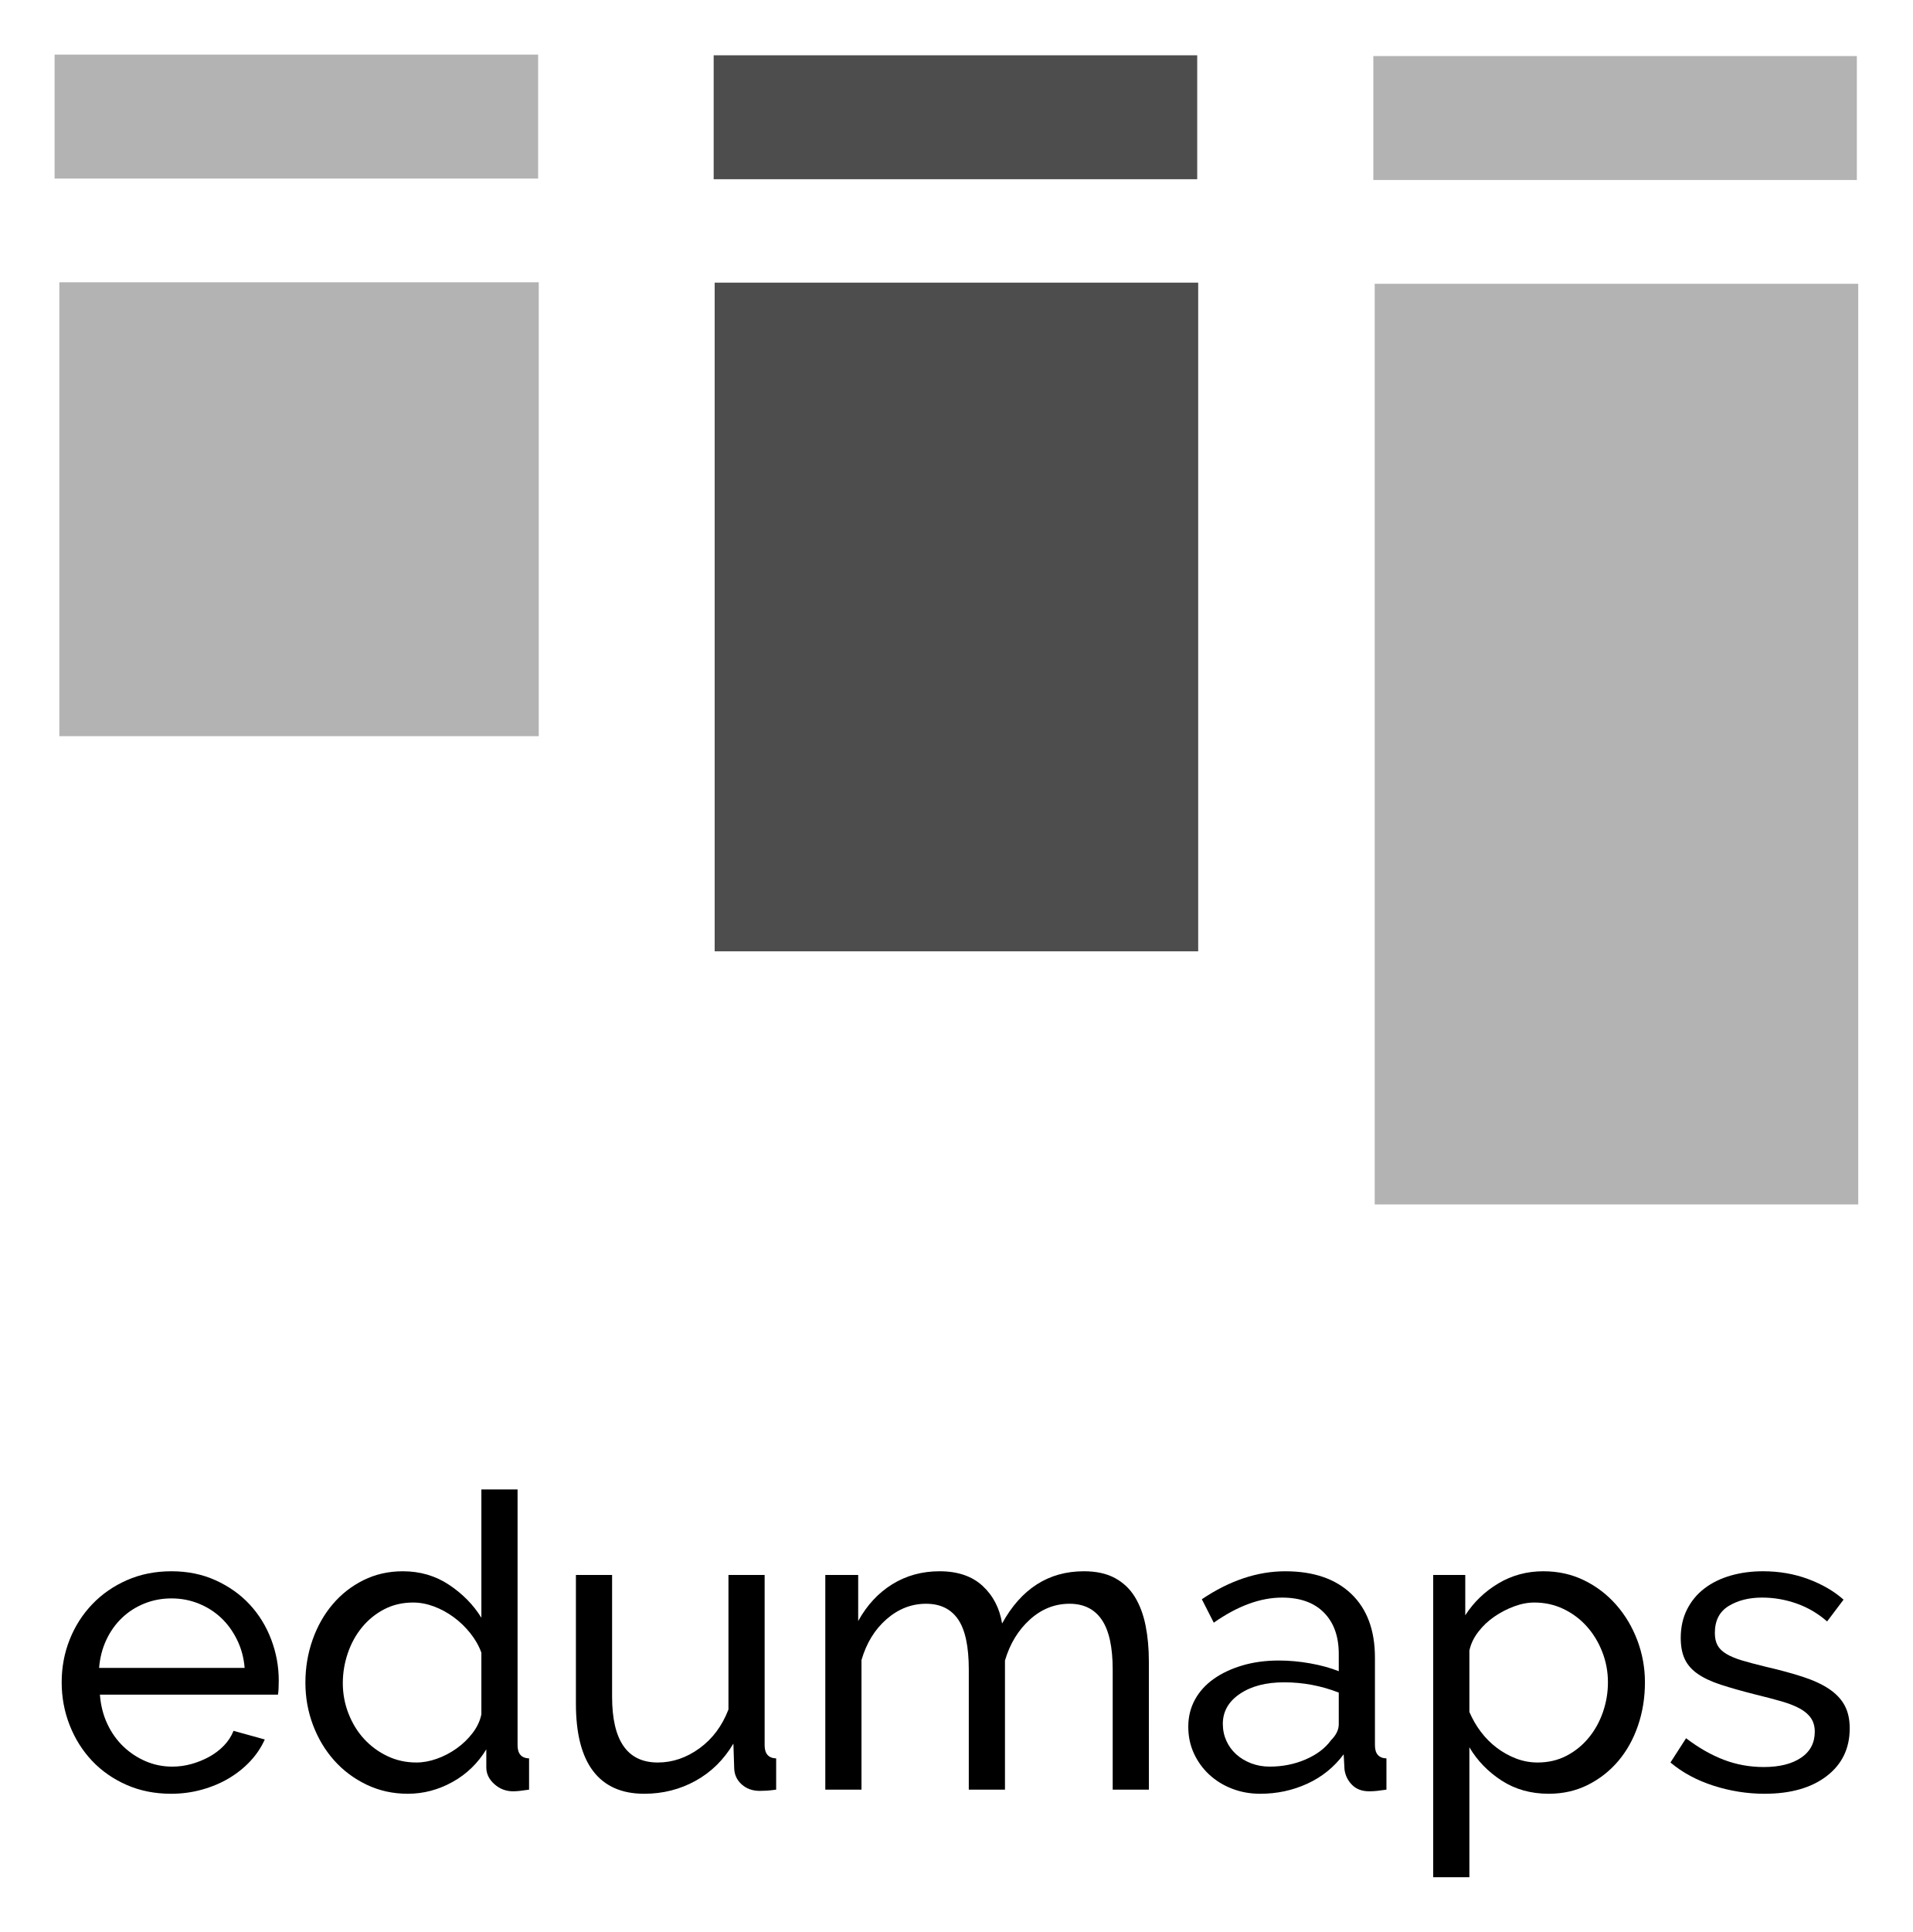
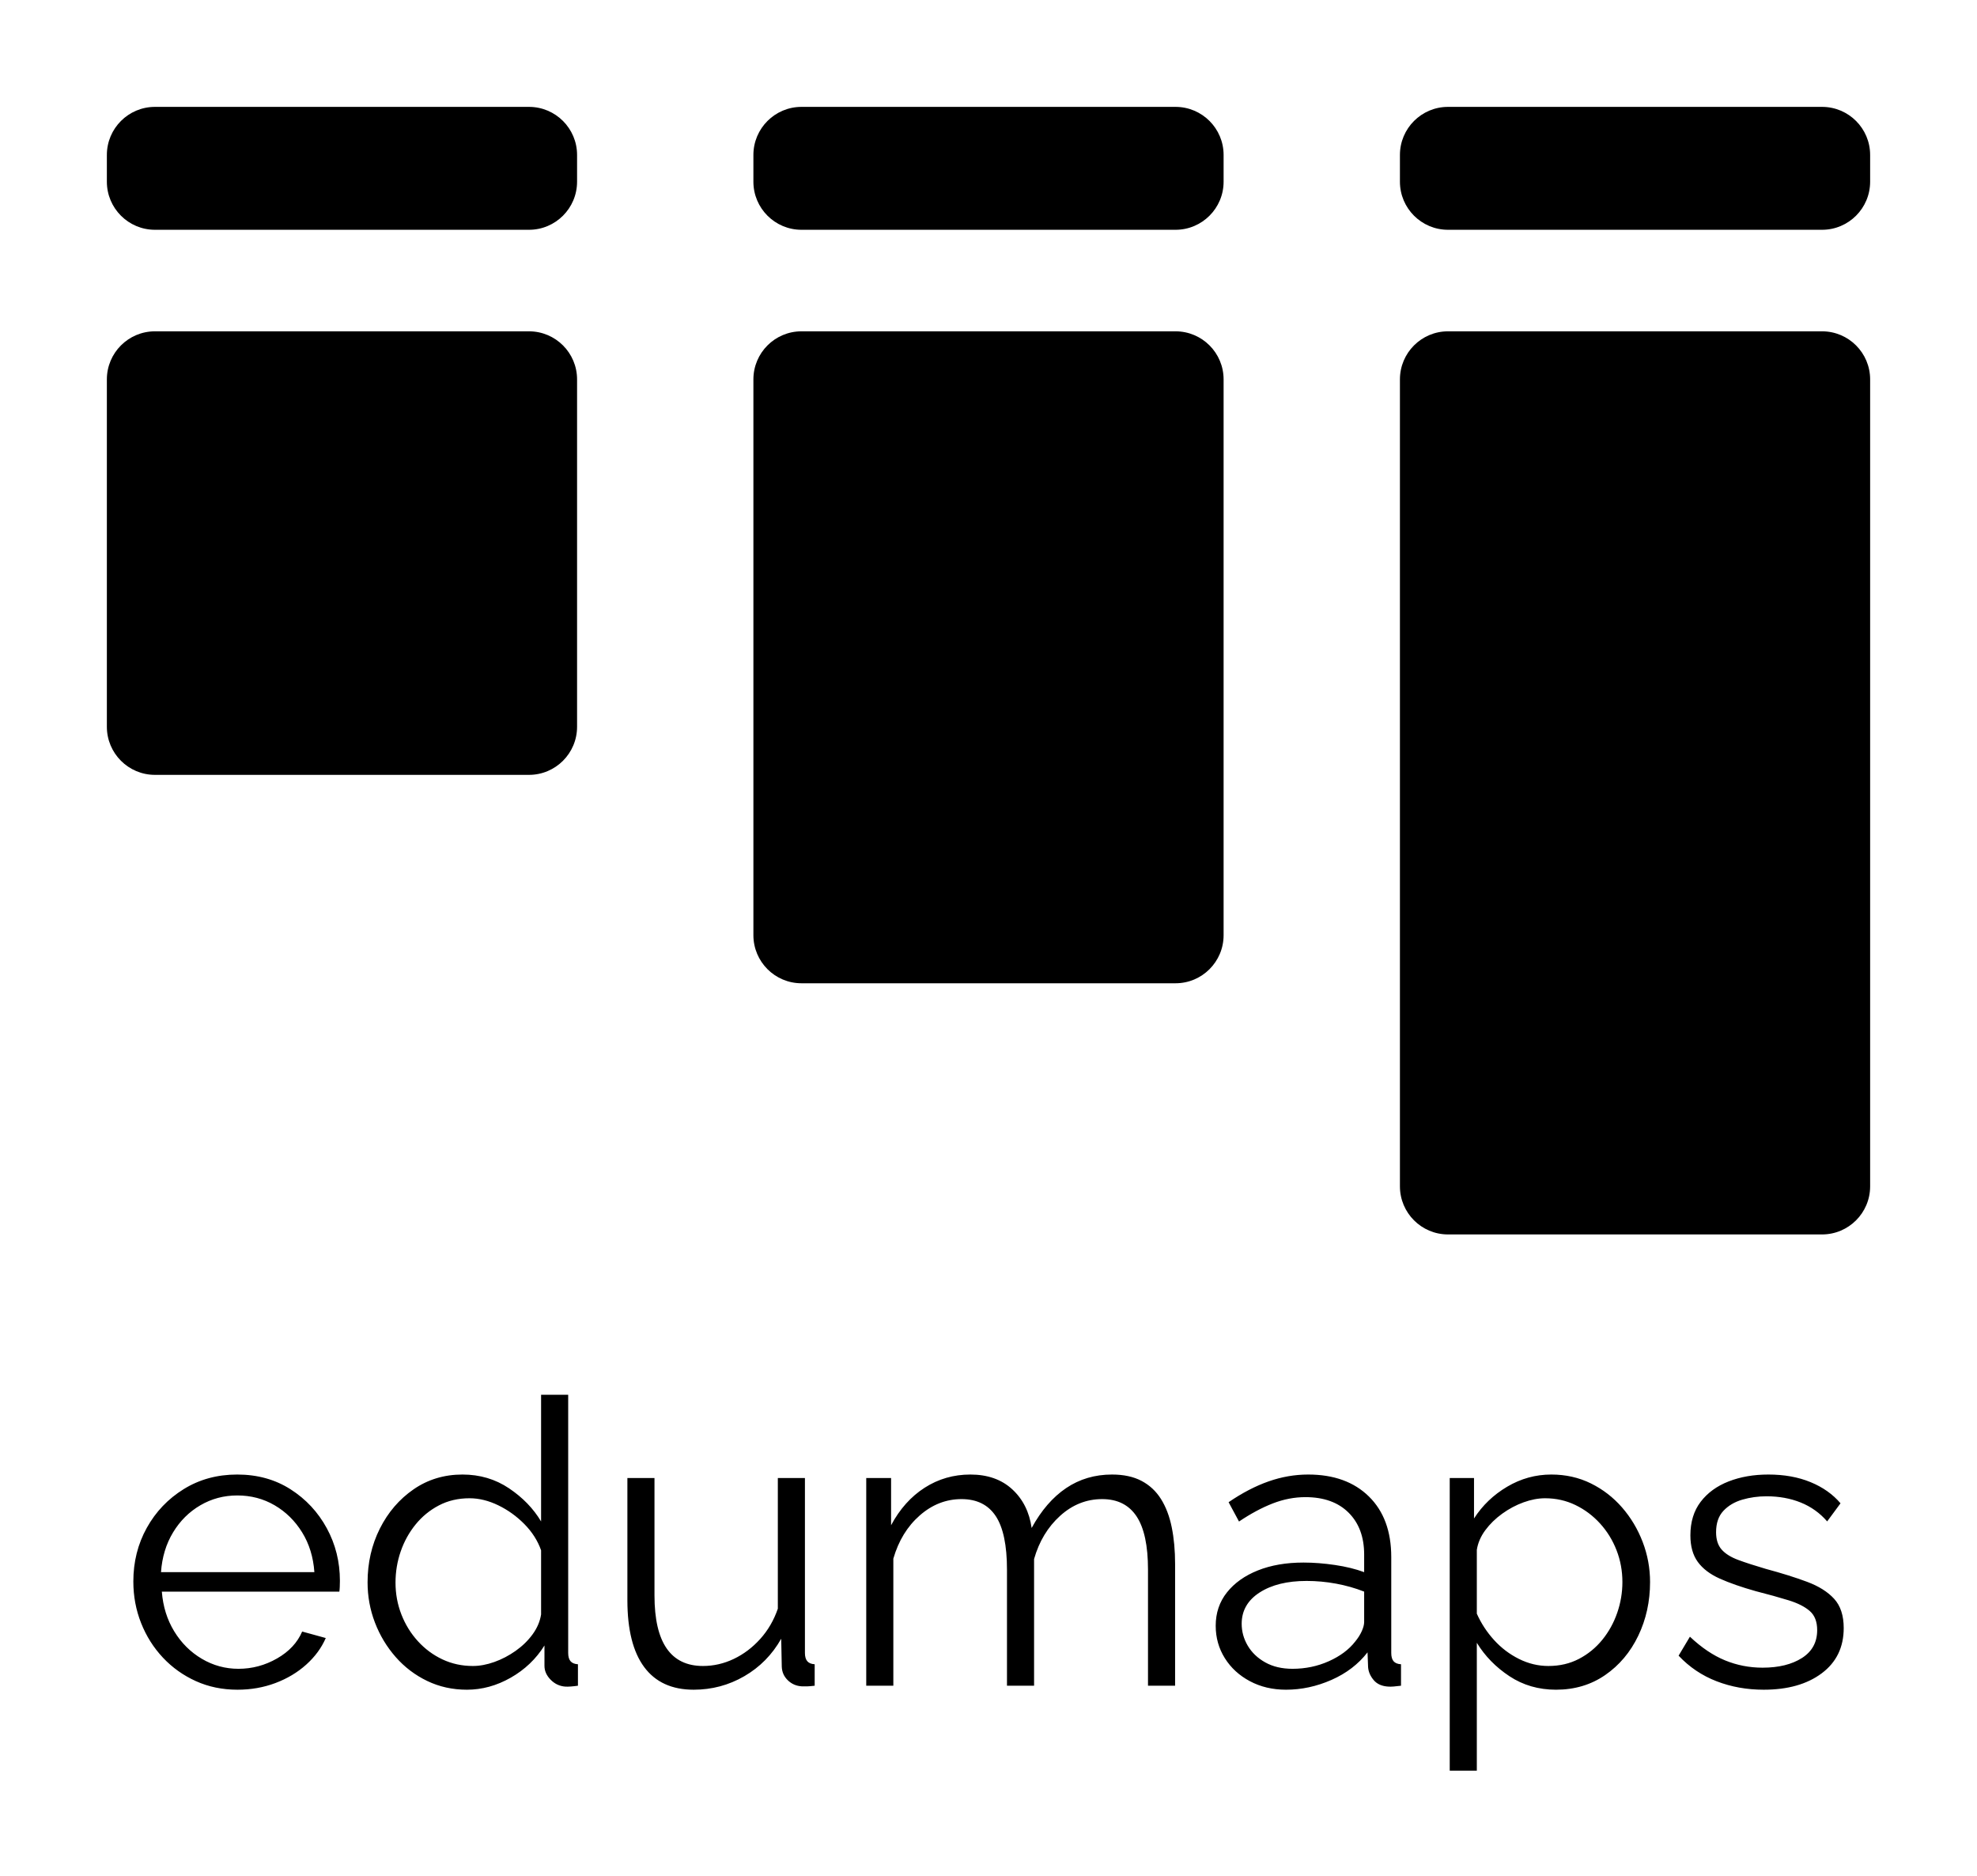
- <svg xmlns="http://www.w3.org/2000/svg" width="350.347" height="353.775" id="svg2" version="1.1">
-   <defs id="defs4" />
-   <g id="layer1" transform="translate(-38.21917,-37.44447)">
-     <g transform="translate(-151.5153,-113.5859)" id="layer1-2">
-       <g style="font-size:18.826px;font-style:normal;font-variant:normal;font-weight:normal;font-stretch:normal;line-height:125%;letter-spacing:0px;word-spacing:0px;fill:#000000;fill-opacity:1;stroke:none;font-family:sans;-inkscape-font-specification:Raleway" id="text3231">
-         <path d="m 221.062,479.492 c -2.962,0 -5.673,-0.54 -8.133,-1.619 -2.461,-1.079 -4.569,-2.548 -6.326,-4.406 -1.757,-1.858 -3.124,-4.029 -4.103,-6.514 -0.979,-2.485 -1.469,-5.108 -1.469,-7.869 0,-2.762 0.489,-5.373 1.469,-7.833 0.979,-2.46 2.359,-4.619 4.141,-6.476 1.782,-1.858 3.903,-3.326 6.362,-4.406 2.46,-1.079 5.171,-1.619 8.134,-1.619 2.962,4e-5 5.66,0.552 8.095,1.657 2.435,1.105 4.506,2.573 6.213,4.406 1.707,1.832 3.024,3.966 3.953,6.402 0.928,2.435 1.393,4.958 1.393,7.567 -4e-5,0.553 -0.013,1.056 -0.038,1.508 -0.025,0.452 -0.062,0.804 -0.111,1.055 l -32.609,0 c 0.15,1.958 0.602,3.74 1.355,5.347 0.753,1.606 1.732,2.987 2.937,4.141 1.205,1.154 2.573,2.058 4.104,2.711 1.531,0.653 3.15,0.979 4.857,0.979 1.206,10e-6 2.386,-0.163 3.54,-0.489 1.154,-0.326 2.234,-0.766 3.238,-1.318 1.004,-0.552 1.896,-1.23 2.674,-2.033 0.778,-0.803 1.368,-1.707 1.77,-2.712 l 5.722,1.581 c -0.653,1.457 -1.544,2.788 -2.674,3.992 -1.13,1.204 -2.435,2.246 -3.916,3.124 -1.481,0.879 -3.125,1.569 -4.932,2.072 -1.807,0.503 -3.69,0.754 -5.648,0.754 z m 13.479,-23.044 c -0.15,-1.858 -0.614,-3.578 -1.393,-5.159 -0.778,-1.581 -1.757,-2.924 -2.937,-4.029 -1.18,-1.105 -2.548,-1.971 -4.103,-2.598 -1.556,-0.627 -3.212,-0.941 -4.97,-0.941 -1.757,3e-5 -3.414,0.314 -4.971,0.941 -1.557,0.627 -2.925,1.506 -4.104,2.636 -1.18,1.13 -2.133,2.473 -2.861,4.029 -0.728,1.556 -1.167,3.263 -1.317,5.121 z" style="font-size:75.306px;font-family:Raleway;-inkscape-font-specification:Raleway" id="path3022" />
-         <path d="m 264.424,479.492 c -2.712,0 -5.222,-0.552 -7.531,-1.657 -2.309,-1.105 -4.292,-2.586 -5.949,-4.443 -1.657,-1.858 -2.95,-4.016 -3.879,-6.476 -0.929,-2.46 -1.394,-5.046 -1.394,-7.757 0,-2.761 0.439,-5.384 1.318,-7.869 0.879,-2.485 2.109,-4.656 3.691,-6.514 1.582,-1.858 3.464,-3.326 5.648,-4.406 2.183,-1.079 4.58,-1.619 7.191,-1.619 3.164,4e-5 5.988,0.829 8.473,2.485 2.485,1.657 4.455,3.665 5.911,6.025 l 0,-23.496 6.628,0 0,46.841 c -5e-5,1.557 0.702,2.36 2.107,2.411 l 0,5.722 c -0.703,0.101 -1.268,0.177 -1.695,0.226 -0.427,0.05 -0.841,0.075 -1.242,0.075 -1.305,0 -2.448,-0.439 -3.427,-1.318 -0.979,-0.879 -1.469,-1.895 -1.469,-3.049 l 0,-3.314 c -1.555,2.56 -3.626,4.556 -6.212,5.987 -2.586,1.431 -5.31,2.146 -8.17,2.146 z m 1.581,-5.725 c 1.204,0 2.446,-0.226 3.726,-0.678 1.28,-0.452 2.485,-1.079 3.615,-1.882 1.13,-0.803 2.109,-1.744 2.937,-2.823 0.828,-1.079 1.368,-2.222 1.619,-3.428 l 0,-11.295 c -0.452,-1.255 -1.13,-2.447 -2.033,-3.577 -0.903,-1.13 -1.92,-2.109 -3.05,-2.937 -1.13,-0.828 -2.335,-1.48 -3.615,-1.957 -1.28,-0.476 -2.548,-0.715 -3.802,-0.715 -1.958,4e-5 -3.728,0.414 -5.31,1.242 -1.582,0.828 -2.937,1.932 -4.067,3.313 -1.129,1.38 -1.995,2.962 -2.598,4.745 -0.603,1.783 -0.904,3.602 -0.904,5.459 -1e-5,1.958 0.352,3.828 1.055,5.611 0.703,1.783 1.657,3.327 2.862,4.632 1.205,1.305 2.623,2.347 4.255,3.124 1.632,0.778 3.401,1.166 5.309,1.166 z" style="font-size:75.306px;font-family:Raleway;-inkscape-font-specification:Raleway" id="path3024" />
-         <path d="m 307.716,479.492 c -4.117,0 -7.229,-1.381 -9.337,-4.142 -2.108,-2.762 -3.162,-6.879 -3.162,-12.351 l 0,-23.57 6.626,0 0,22.29 c -10e-6,8.033 2.787,12.049 8.361,12.049 2.71,0 5.258,-0.866 7.643,-2.598 2.385,-1.732 4.155,-4.104 5.31,-7.116 l 0,-24.625 6.626,0 0,31.177 c -4e-5,1.557 0.703,2.36 2.11,2.411 l 0,5.722 c -0.754,0.101 -1.344,0.164 -1.771,0.188 -0.427,0.025 -0.841,0.037 -1.242,0.037 -1.305,0 -2.397,-0.389 -3.276,-1.167 -0.879,-0.778 -1.343,-1.744 -1.394,-2.898 l -0.149,-4.594 c -1.757,2.962 -4.067,5.233 -6.929,6.815 -2.862,1.582 -6,2.373 -9.413,2.373 z" style="font-size:75.306px;font-family:Raleway;-inkscape-font-specification:Raleway" id="path3026" />
-         <path d="m 400.16,478.738 -6.628,0 0,-21.989 c -5e-5,-4.117 -0.665,-7.154 -1.995,-9.112 -1.33,-1.958 -3.3,-2.937 -5.911,-2.937 -2.712,4e-5 -5.135,0.966 -7.268,2.899 -2.134,1.933 -3.652,4.43 -4.556,7.493 l 0,23.646 -6.626,0 0,-21.989 c -3e-5,-4.218 -0.653,-7.281 -1.958,-9.188 -1.305,-1.907 -3.263,-2.861 -5.874,-2.861 -2.661,4e-5 -5.071,0.941 -7.23,2.823 -2.159,1.882 -3.69,4.38 -4.594,7.493 l 0,23.722 -6.626,0 0,-39.31 6.023,0 0,8.434 c 1.607,-2.911 3.691,-5.157 6.251,-6.739 2.56,-1.582 5.447,-2.373 8.659,-2.373 3.314,4e-5 5.937,0.891 7.87,2.674 1.933,1.783 3.125,4.08 3.577,6.891 3.515,-6.377 8.51,-9.565 14.986,-9.565 2.258,4e-5 4.153,0.414 5.684,1.243 1.531,0.829 2.749,1.984 3.653,3.464 0.904,1.481 1.557,3.225 1.958,5.233 0.401,2.008 0.602,4.191 0.602,6.551 z" style="font-size:75.306px;font-family:Raleway;-inkscape-font-specification:Raleway" id="path3028" />
-         <path d="m 420.554,479.492 c -1.857,0 -3.589,-0.314 -5.195,-0.942 -1.606,-0.628 -2.999,-1.494 -4.179,-2.598 -1.18,-1.104 -2.109,-2.397 -2.787,-3.878 -0.678,-1.482 -1.017,-3.101 -1.017,-4.858 -10e-6,-1.806 0.402,-3.45 1.205,-4.931 0.804,-1.481 1.946,-2.749 3.427,-3.803 1.481,-1.055 3.238,-1.883 5.271,-2.485 2.033,-0.602 4.255,-0.903 6.665,-0.903 1.907,3e-5 3.84,0.176 5.798,0.527 1.958,0.352 3.69,0.829 5.196,1.431 l 0,-3.162 c -3e-5,-3.214 -0.904,-5.738 -2.711,-7.57 -1.807,-1.832 -4.368,-2.749 -7.682,-2.749 -3.967,4e-5 -8.133,1.531 -12.5,4.594 l -2.186,-4.293 c 5.071,-3.413 10.167,-5.12 15.287,-5.12 5.171,4e-5 9.2,1.381 12.087,4.142 2.887,2.762 4.331,6.652 4.331,11.671 l 0,16.041 c -4e-5,1.557 0.702,2.36 2.107,2.411 l 0,5.722 c -0.703,0.101 -1.28,0.177 -1.732,0.226 -0.451,0.05 -0.928,0.075 -1.431,0.075 -1.305,0 -2.347,-0.389 -3.126,-1.167 -0.778,-0.778 -1.243,-1.72 -1.393,-2.824 l -0.152,-2.785 c -1.757,2.359 -3.979,4.154 -6.665,5.385 -2.686,1.23 -5.56,1.845 -8.623,1.845 z m 1.733,-4.971 c 2.359,10e-6 4.556,-0.439 6.589,-1.318 2.033,-0.879 3.577,-2.046 4.633,-3.501 0.953,-0.954 1.429,-1.933 1.429,-2.937 l 0,-5.798 c -3.213,-1.255 -6.551,-1.882 -10.015,-1.882 -3.314,2e-5 -6.012,0.703 -8.095,2.109 -2.083,1.406 -3.124,3.238 -3.124,5.496 -10e-6,1.105 0.213,2.134 0.64,3.088 0.427,0.954 1.029,1.782 1.806,2.485 0.778,0.703 1.694,1.256 2.749,1.657 1.055,0.401 2.184,0.602 3.389,0.602 z" style="font-size:75.306px;font-family:Raleway;-inkscape-font-specification:Raleway" id="path3030" />
-         <path d="m 473.395,479.492 c -3.263,0 -6.138,-0.803 -8.623,-2.41 -2.485,-1.606 -4.455,-3.64 -5.911,-6.1 l 0,23.797 -6.626,0 0,-55.351 5.872,0 0,7.379 c 1.557,-2.408 3.577,-4.353 6.063,-5.835 2.485,-1.482 5.234,-2.222 8.246,-2.222 2.712,4e-5 5.197,0.552 7.456,1.657 2.259,1.105 4.217,2.598 5.874,4.481 1.657,1.883 2.95,4.054 3.878,6.514 0.928,2.46 1.393,5.02 1.393,7.682 -4e-5,2.811 -0.427,5.46 -1.28,7.945 -0.853,2.485 -2.058,4.644 -3.615,6.476 -1.557,1.832 -3.414,3.288 -5.573,4.368 -2.159,1.079 -4.543,1.619 -7.154,1.619 z m -2.032,-5.725 c 1.958,0 3.728,-0.414 5.309,-1.242 1.581,-0.828 2.936,-1.932 4.065,-3.313 1.129,-1.38 1.995,-2.949 2.598,-4.707 0.603,-1.757 0.904,-3.564 0.904,-5.421 -4e-5,-1.958 -0.352,-3.828 -1.055,-5.611 -0.703,-1.783 -1.657,-3.339 -2.861,-4.67 -1.204,-1.331 -2.622,-2.385 -4.254,-3.162 -1.632,-0.778 -3.402,-1.166 -5.311,-1.166 -1.204,4e-5 -2.446,0.238 -3.726,0.715 -1.28,0.477 -2.485,1.104 -3.615,1.882 -1.13,0.778 -2.109,1.707 -2.937,2.787 -0.828,1.079 -1.368,2.221 -1.619,3.425 l 0,11.222 c 0.553,1.305 1.256,2.523 2.11,3.652 0.853,1.129 1.832,2.108 2.936,2.937 1.104,0.829 2.284,1.482 3.539,1.958 1.256,0.476 2.561,0.715 3.917,0.715 z" style="font-size:75.306px;font-family:Raleway;-inkscape-font-specification:Raleway" id="path3032" />
-         <path d="m 512.935,479.492 c -3.162,0 -6.275,-0.489 -9.337,-1.469 -3.063,-0.979 -5.699,-2.398 -7.908,-4.256 l 2.861,-4.442 c 2.31,1.757 4.62,3.075 6.929,3.954 2.309,0.879 4.744,1.318 7.306,1.318 2.86,1e-5 5.132,-0.565 6.814,-1.695 1.682,-1.13 2.523,-2.724 2.523,-4.781 -3e-5,-0.954 -0.226,-1.771 -0.678,-2.449 -0.452,-0.678 -1.13,-1.268 -2.034,-1.77 -0.904,-0.502 -2.059,-0.953 -3.464,-1.355 -1.406,-0.401 -3.037,-0.828 -4.894,-1.28 -2.359,-0.602 -4.393,-1.179 -6.099,-1.732 -1.707,-0.552 -3.112,-1.205 -4.217,-1.958 -1.105,-0.753 -1.908,-1.657 -2.411,-2.712 -0.503,-1.055 -0.754,-2.36 -0.754,-3.915 -10e-6,-1.958 0.389,-3.703 1.167,-5.234 0.778,-1.531 1.845,-2.812 3.201,-3.841 1.356,-1.03 2.95,-1.808 4.782,-2.335 1.832,-0.527 3.803,-0.791 5.911,-0.791 2.962,4e-5 5.723,0.477 8.284,1.431 2.561,0.954 4.72,2.209 6.477,3.766 l -3.013,3.992 c -1.658,-1.455 -3.516,-2.547 -5.574,-3.276 -2.058,-0.728 -4.167,-1.093 -6.326,-1.093 -2.408,4e-5 -4.454,0.515 -6.136,1.544 -1.682,1.03 -2.523,2.674 -2.523,4.932 -1e-5,0.904 0.163,1.657 0.49,2.26 0.326,0.603 0.866,1.13 1.619,1.581 0.753,0.451 1.719,0.853 2.899,1.204 1.18,0.352 2.598,0.728 4.256,1.13 2.611,0.604 4.882,1.219 6.815,1.847 1.933,0.627 3.539,1.368 4.819,2.221 1.28,0.853 2.234,1.857 2.861,3.012 0.627,1.154 0.941,2.561 0.941,4.218 -4e-5,3.665 -1.406,6.577 -4.217,8.735 -2.811,2.159 -6.602,3.238 -11.371,3.238 z" style="font-size:75.306px;font-family:Raleway;-inkscape-font-specification:Raleway" id="path3034" />
-       </g>
-       <rect y="202.719" x="200.602" height="83.114" width="87.807" id="rect3040-2-6" style="fill:#b3b3b3;fill-opacity:1;stroke:none" />
-       <rect y="161.03" x="199.734" height="22.693" width="88.562" id="rect3040-02" style="fill:#b3b3b3;fill-opacity:1;stroke:none" />
-       <rect y="161.155" x="320.449" height="22.693" width="88.562" id="rect3040-02-0" style="fill:#4d4d4d;fill-opacity:1;stroke:none" />
-       <rect y="202.786" x="320.629" height="122.445" width="88.562" id="rect3040-02-0-6" style="fill:#4d4d4d;fill-opacity:1;stroke:none" />
-       <rect y="161.295" x="441.268" height="22.693" width="88.562" id="rect3040-02-9" style="fill:#b3b3b3;fill-opacity:1;stroke:none" />
-       <rect y="202.995" x="441.52" height="168.585" width="88.562" id="rect3040-02-9-3" style="fill:#b3b3b3;fill-opacity:1;stroke:none" />
+ <svg xmlns="http://www.w3.org/2000/svg" viewBox="0 0 370 351">
+   <g transform="translate(8,8)">
+     <g fill="#000000">
+       <rect x="12" y="12" width="88" height="23" rx="9" />
+       <rect x="12" y="54" width="88" height="83" rx="9" />
+       <rect x="133" y="12" width="88" height="23" rx="9" />
+       <rect x="133" y="54" width="88" height="122" rx="9" />
+       <rect x="254" y="12" width="88" height="23" rx="9" />
+       <rect x="254" y="54" width="88" height="169" rx="9" />
    </g>
  </g>
+   <g transform="translate(22.05,315.45) scale(0.074591)" fill="#000000">
+     <path d="M300.234 10.0Q243.589 10.0 195.972 -11.5Q148.355 -33.0 113.149 -70.5Q77.943 -108.0 58.443 -157.147Q38.943 -206.294 38.943 -261.589Q38.943 -335.294 72.649 -396.0Q106.355 -456.706 165.383 -493.264Q224.411 -529.823 299.468 -529.823Q375.525 -529.823 433.436 -492.764Q491.348 -455.706 524.289 -395.206Q557.231 -334.706 557.231 -263.234Q557.231 -255.294 556.878 -247.855Q556.525 -240.415 555.819 -236.004H110.458Q114.752 -180.294 141.459 -136.527Q168.167 -92.759 210.699 -67.61Q253.231 -42.461 302.645 -42.461Q354.177 -42.461 399.473 -68.374Q444.769 -94.287 462.535 -135.936L521.759 -119.645Q505.642 -82.528 472.731 -52.97Q439.819 -23.411 395.349 -6.706Q350.879 10.0 300.234 10.0ZM108.341 -284.936H493.184Q489.184 -341.528 462.418 -384.796Q435.652 -428.064 393.415 -452.713Q351.177 -477.362 299.762 -477.362Q249.348 -477.362 207.11 -452.713Q164.872 -428.064 138.606 -384.649Q112.341 -341.234 108.341 -284.936Z M626.649 -259.411Q626.649 -332.823 657.443 -394.176Q688.238 -455.528 742.032 -492.676Q795.826 -529.823 864.826 -529.823Q930.181 -529.823 981.652 -495.204Q1033.124 -460.585 1062.007 -412.114V-730.0H1129.993V-82.341Q1129.993 -68.401 1135.904 -61.489Q1141.816 -54.578 1154.461 -53.872V0.0Q1134.17 2.823 1123.114 2.234Q1101.528 0.762 1086.002 -15.03Q1070.475 -30.823 1070.475 -49.879V-100.943Q1038.886 -50.355 985.856 -20.177Q932.826 10.0 875.943 10.0Q821.943 10.0 776.296 -11.941Q730.649 -33.883 697.149 -72.03Q663.649 -110.177 645.149 -158.383Q626.649 -206.589 626.649 -259.411ZM1062.007 -178.879V-339.769Q1049.124 -376.124 1020.064 -405.537Q991.004 -434.95 954.56 -452.628Q918.117 -470.305 882.468 -470.305Q839.936 -470.305 805.787 -452.48Q771.638 -434.656 747.225 -404.654Q722.812 -374.652 709.782 -337.004Q696.752 -299.355 696.752 -258.706Q696.752 -216.762 711.429 -178.966Q726.106 -141.17 752.814 -111.816Q779.521 -82.461 814.67 -65.989Q849.819 -49.518 890.762 -49.518Q916.528 -49.518 944.677 -59.548Q972.826 -69.578 998.181 -87.491Q1023.535 -105.404 1040.713 -128.965Q1057.89 -152.525 1062.007 -178.879Z M1278.532 -214.592V-521.117H1346.518V-226.589Q1346.518 -137.759 1377.02 -93.638Q1407.521 -49.518 1468.114 -49.518Q1508.234 -49.518 1545.413 -67.225Q1582.592 -84.933 1611.8 -117.317Q1641.007 -149.702 1656.007 -193.234V-521.117H1723.993V-82.341Q1723.993 -68.401 1729.904 -61.489Q1735.816 -54.578 1748.461 -53.872V0.0Q1736.11 1.411 1729.229 1.617Q1722.348 1.823 1716.114 1.528Q1695.528 0.351 1681.06 -13.677Q1666.592 -27.706 1665.886 -47.762L1664.475 -117.886Q1630.475 -57.826 1571.945 -23.913Q1513.415 10.0 1444.826 10.0Q1362.826 10.0 1320.679 -46.824Q1278.532 -103.649 1278.532 -214.592Z M2652.759 0.0H2584.773V-291.117Q2584.773 -381.652 2556.066 -424.92Q2527.358 -468.188 2469.766 -468.188Q2410.585 -468.188 2364.2 -426.156Q2317.816 -384.124 2298.933 -317.826V0.0H2230.947V-291.117Q2230.947 -382.947 2202.739 -425.567Q2174.532 -468.188 2116.94 -468.188Q2058.759 -468.188 2012.021 -427.156Q1965.284 -386.124 1945.812 -318.826V0.0H1877.826V-521.117H1940.167V-402.642Q1972.755 -463.585 2024.344 -496.704Q2075.933 -529.823 2139.05 -529.823Q2204.05 -529.823 2244.227 -492.704Q2284.404 -455.585 2292.816 -395.759Q2328.993 -461.879 2379.434 -495.851Q2429.876 -529.823 2494.465 -529.823Q2538.287 -529.823 2568.493 -513.911Q2598.699 -498.0 2617.287 -468.5Q2635.876 -439.0 2644.317 -397.528Q2652.759 -356.057 2652.759 -305.231Z M2754.649 -150.411Q2754.649 -198.645 2782.855 -234.115Q2811.06 -269.585 2860.472 -289.291Q2909.883 -308.996 2975.0 -308.996Q3012.649 -308.996 3053.856 -302.908Q3095.064 -296.819 3127.124 -284.936V-329.117Q3127.124 -395.298 3088.034 -434.213Q3048.943 -473.128 2979.706 -473.128Q2938.472 -473.128 2897.794 -457.333Q2857.117 -441.539 2813.117 -411.95L2787.004 -460.411Q2837.709 -495.117 2886.943 -512.47Q2936.177 -529.823 2986.762 -529.823Q3082.936 -529.823 3139.023 -474.764Q3195.11 -419.706 3195.11 -322.766V-82.341Q3195.11 -68.106 3201.021 -61.342Q3206.933 -54.578 3219.578 -53.872V0.0Q3208.638 1.411 3201.051 1.97Q3193.465 2.528 3188.642 2.234Q3163.823 1.057 3151.119 -14.03Q3138.415 -29.117 3137.004 -46.351L3135.592 -83.766Q3101.004 -39.177 3045.121 -14.589Q2989.238 10.0 2931.117 10.0Q2880.589 10.0 2840.472 -11.353Q2800.355 -32.706 2777.502 -69.206Q2754.649 -105.706 2754.649 -150.411ZM3104.362 -110.468Q3115.184 -123.585 3121.154 -136.908Q3127.124 -150.231 3127.124 -159.936V-236.121Q3093.475 -249.298 3056.679 -256.092Q3019.883 -262.886 2982.762 -262.886Q2909.876 -262.886 2864.844 -233.885Q2819.812 -204.883 2819.812 -155.351Q2819.812 -126.231 2835.078 -100.376Q2850.344 -74.521 2879.051 -58.491Q2907.759 -42.461 2947.348 -42.461Q2996.0 -42.461 3038.445 -61.463Q3080.89 -80.465 3104.362 -110.468Z M3608.404 10.0Q3542.933 10.0 3491.608 -23.913Q3440.284 -57.826 3409.812 -107.709V213.0H3341.826V-521.117H3402.755V-419.585Q3434.344 -468.762 3485.963 -499.293Q3537.582 -529.823 3596.582 -529.823Q3650.876 -529.823 3696.023 -507.528Q3741.17 -485.234 3774.317 -447.087Q3807.465 -408.94 3825.965 -360.587Q3844.465 -312.234 3844.465 -260.117Q3844.465 -187.0 3814.817 -125.294Q3785.17 -63.589 3731.876 -26.794Q3678.582 10.0 3608.404 10.0ZM3589.351 -49.518Q3631.883 -49.518 3666.032 -67.342Q3700.181 -85.167 3724.594 -115.169Q3749.007 -145.17 3762.037 -182.819Q3775.067 -220.468 3775.067 -260.117Q3775.067 -302.06 3760.39 -339.856Q3745.713 -377.652 3719.005 -407.007Q3692.298 -436.362 3657.149 -453.333Q3622.0 -470.305 3581.057 -470.305Q3555.291 -470.305 3527.142 -460.128Q3498.993 -449.95 3473.638 -431.684Q3448.284 -413.418 3431.106 -390.211Q3413.929 -367.004 3409.812 -340.943V-180.759Q3425.989 -144.404 3453.05 -114.638Q3480.11 -84.872 3515.612 -67.195Q3551.114 -49.518 3589.351 -49.518Z M4129.585 10.0Q4066.351 10.0 4011.411 -11.206Q3956.472 -32.411 3916.06 -75.411L3944.468 -122.989Q3987.996 -81.872 4032.702 -63.578Q4077.408 -45.284 4126.762 -45.284Q4187.532 -45.284 4225.652 -69.61Q4263.773 -93.936 4263.773 -139.528Q4263.773 -171.177 4245.243 -187.385Q4226.713 -203.592 4192.211 -214.269Q4157.709 -224.947 4109.589 -237.241Q4055.883 -252.358 4019.324 -268.739Q3982.766 -285.121 3964.207 -310.649Q3945.649 -336.177 3945.649 -377.177Q3945.649 -427.766 3971.502 -461.53Q3997.355 -495.294 4041.677 -512.559Q4086.0 -529.823 4141.351 -529.823Q4200.823 -529.823 4247.087 -510.793Q4293.351 -491.762 4322.348 -457.645L4288.823 -412.245Q4261.355 -443.95 4222.589 -459.597Q4183.823 -475.245 4136.645 -475.245Q4104.936 -475.245 4075.993 -466.831Q4047.05 -458.418 4028.578 -438.828Q4010.106 -419.238 4010.106 -385.117Q4010.106 -357.468 4024.048 -341.644Q4037.989 -325.819 4065.814 -315.525Q4093.638 -305.231 4134.582 -293.231Q4194.465 -277.114 4238.406 -260.702Q4282.348 -244.291 4306.348 -218.027Q4330.348 -191.762 4330.348 -144.645Q4330.348 -72.411 4275.231 -31.206Q4220.114 10.0 4129.585 10.0Z" />
+   </g>
</svg>
